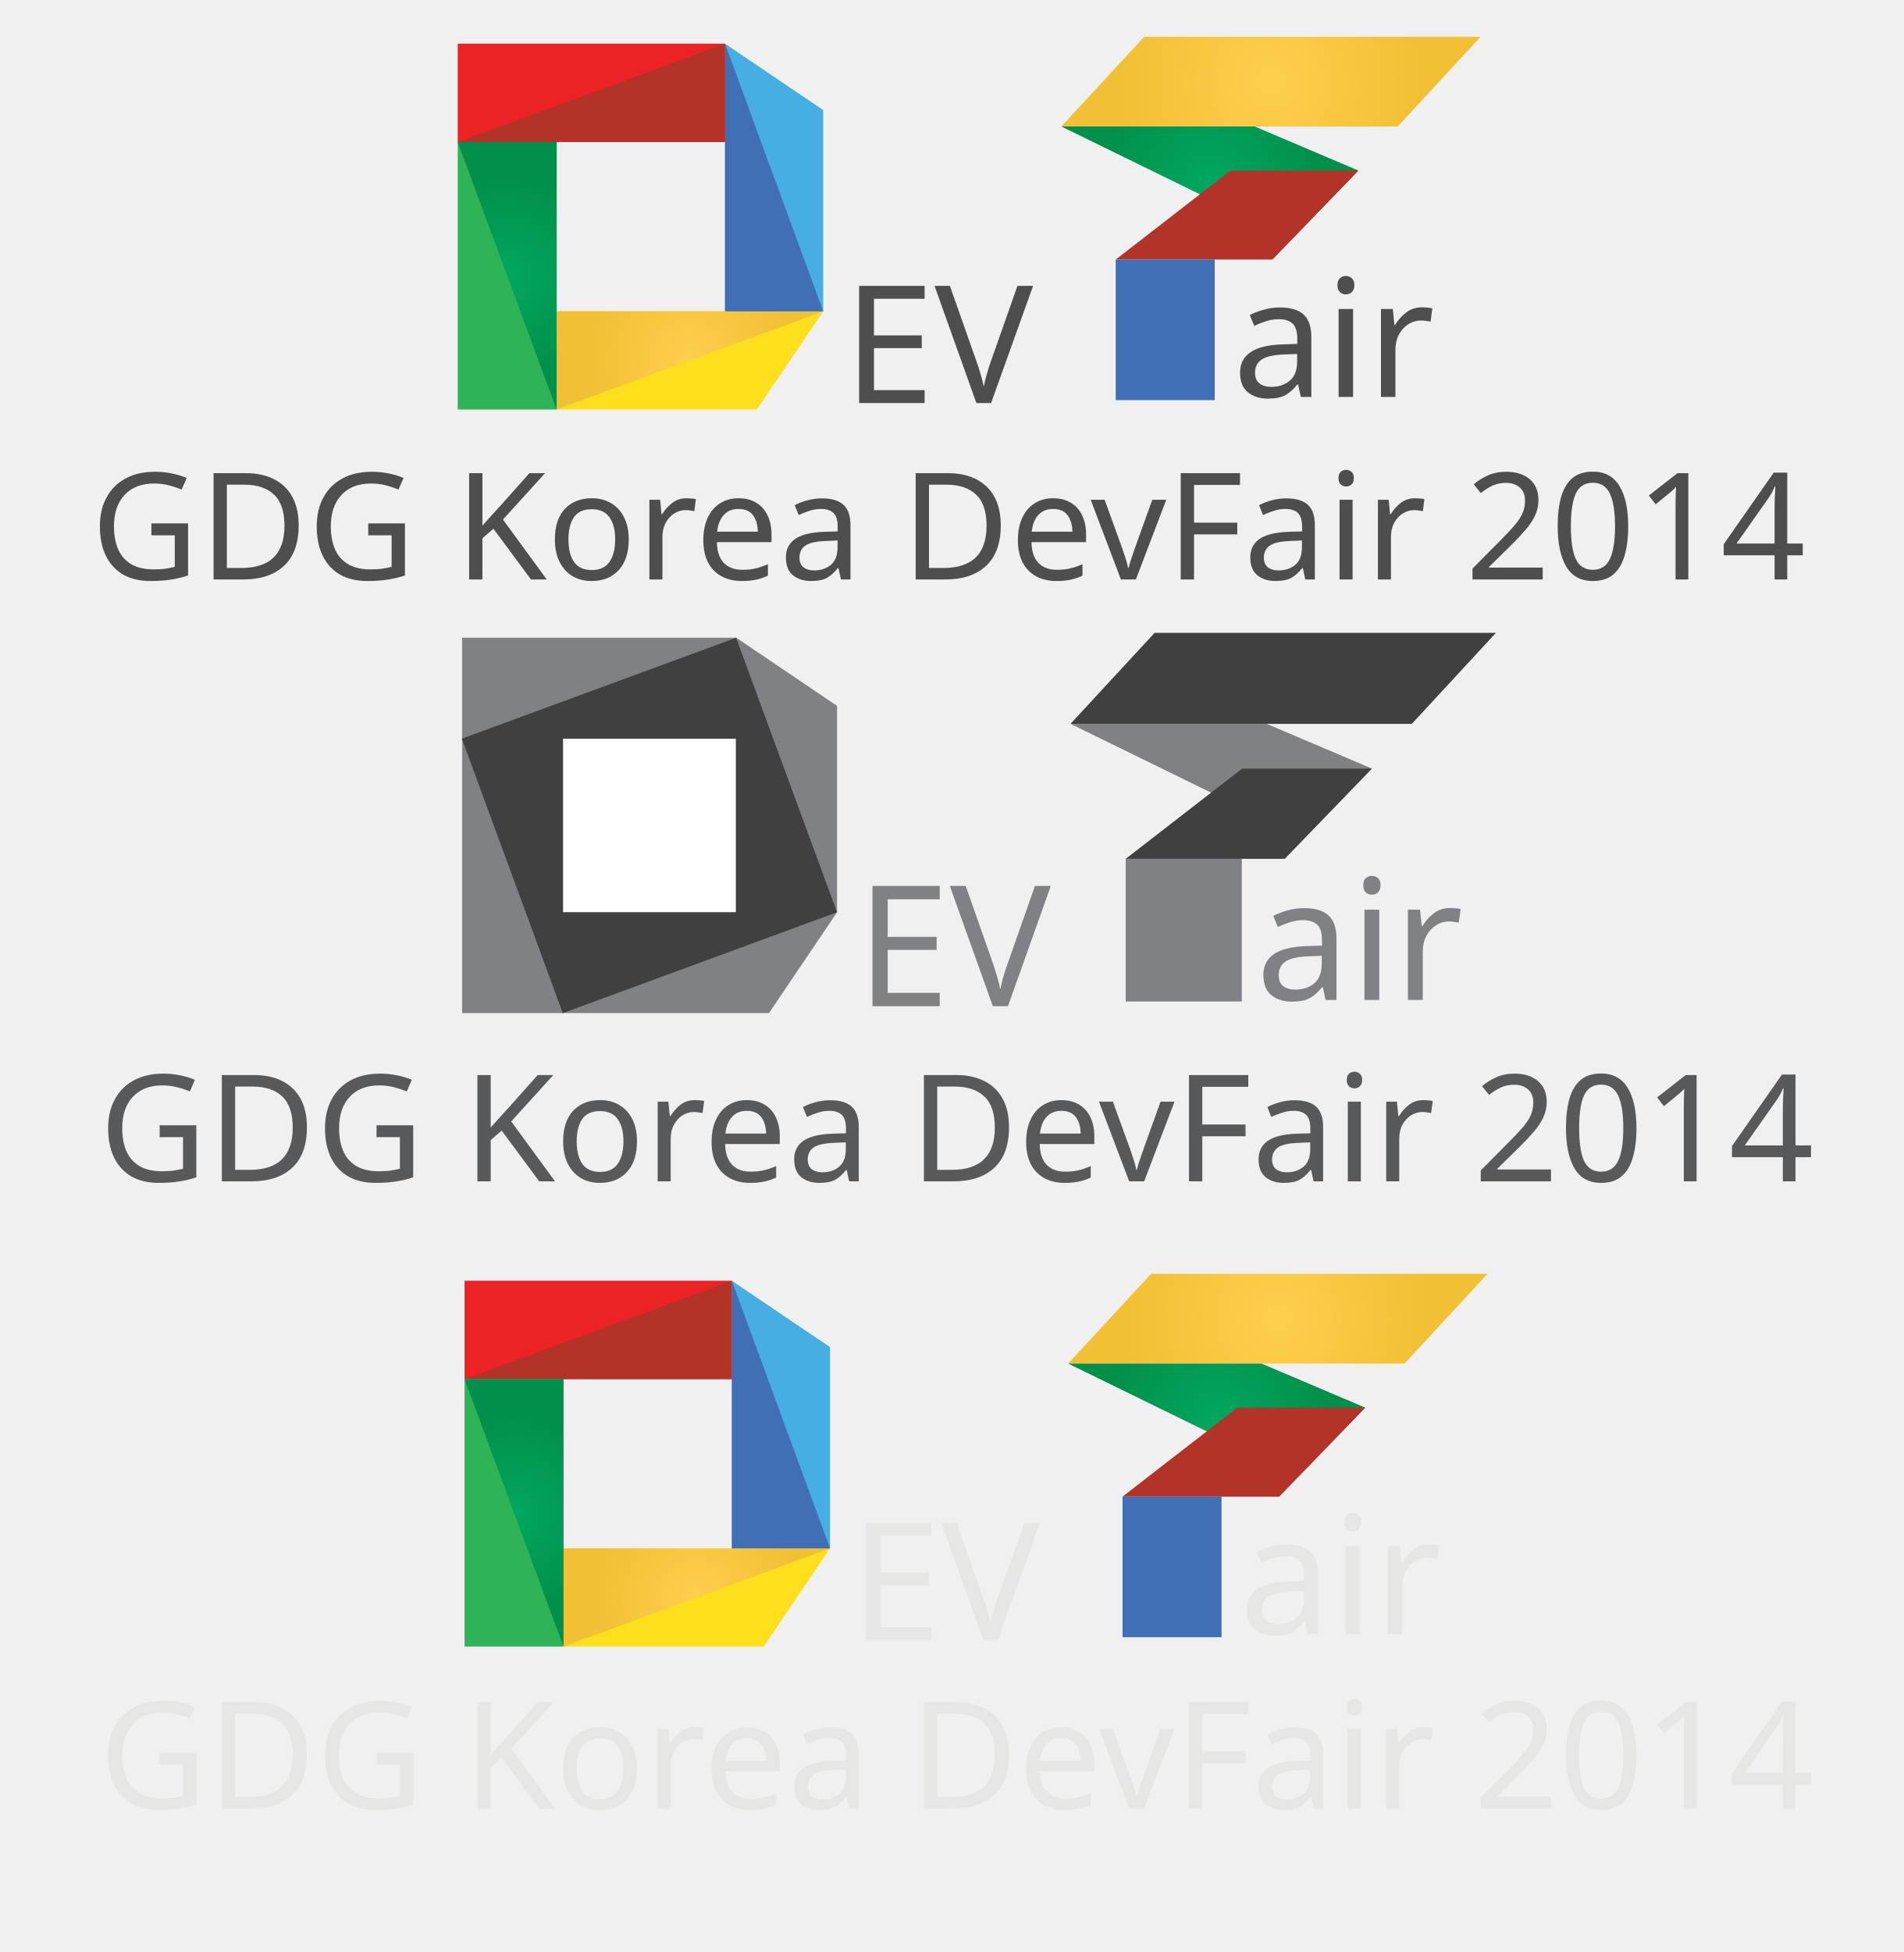
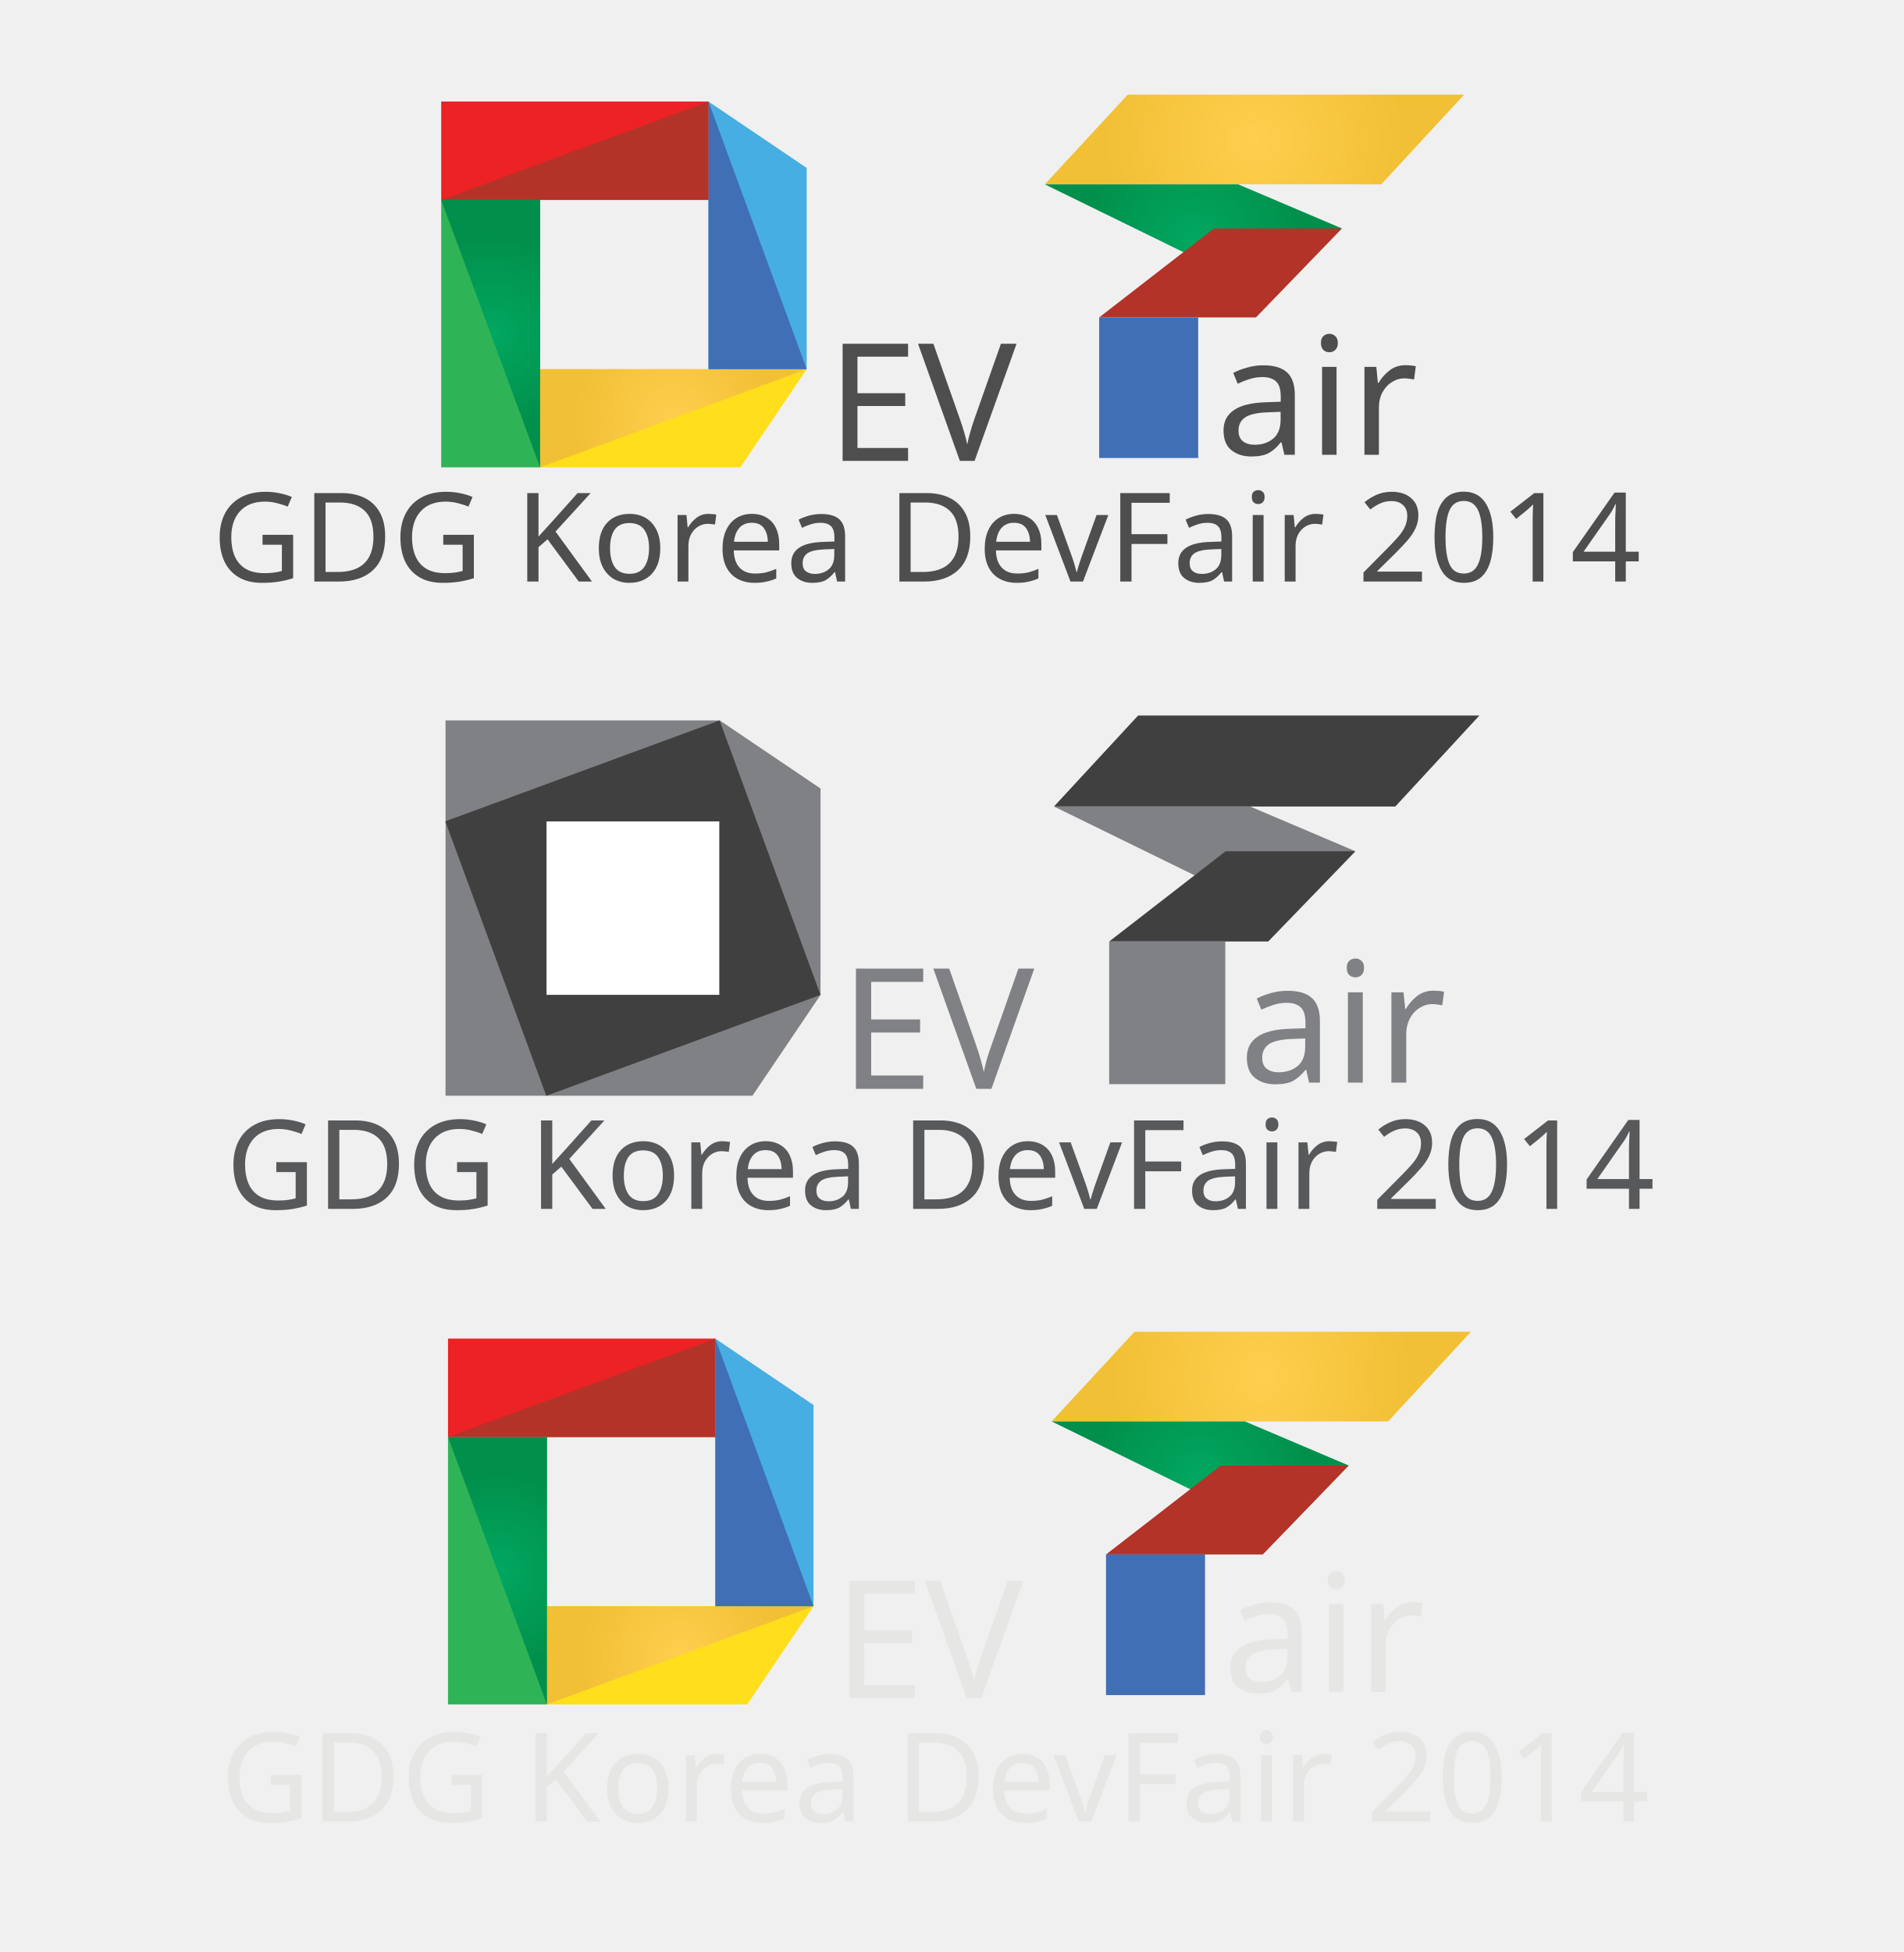
<svg xmlns="http://www.w3.org/2000/svg" version="1.1" id="Layer_1" x="0px" y="0px" width="230.334px" height="236.166px" viewBox="0 0 230.334 236.166" enable-background="new 0 0 230.334 236.166" xml:space="preserve">
  <g>
    <g>
-       <polyline fill="#FFDE1B" points="100.442,187.333 92.417,199.212 68.068,199.212 68.068,187.333 100.175,187.333   " />
-       <polygon fill="#EC2224" points="88.562,166.859 56.215,166.859 56.215,154.953 88.562,154.953 88.562,160.907   " />
-       <polygon fill="#2FB357" points="68.185,166.866 68.185,199.212 56.215,199.212 56.215,166.866 62.2,166.866   " />
-       <radialGradient id="SVGID_1_" cx="-17.218" cy="215.612" r="12.188" gradientTransform="matrix(0.9964 0 0 -1.0023 101.468 409.3798)" gradientUnits="userSpaceOnUse">
+       <polyline fill="#FFDE1B" points="98.442,194.333 90.417,206.212 66.068,206.212 66.068,194.333 98.175,194.333   " />
+       <polygon fill="#EC2224" points="86.562,173.859 54.215,173.859 54.215,161.953 86.562,161.953 86.562,167.907   " />
+       <polygon fill="#2FB357" points="66.185,173.866 66.185,206.212 54.215,206.212 54.215,173.866 60.2,173.866   " />
+       <radialGradient id="SVGID_1_" cx="-19.225" cy="208.628" r="12.188" gradientTransform="matrix(0.9964 0 0 -1.0023 101.468 409.3798)" gradientUnits="userSpaceOnUse">
        <stop offset="0" style="stop-color:#FFCE4E" />
        <stop offset="1" style="stop-color:#F2C034" />
      </radialGradient>
-       <polyline fill="url(#SVGID_1_)" points="100.44,187.333 68.185,199.212 68.185,187.333   " />
-       <polyline fill="#46AEE2" points="88.562,154.957 100.442,162.984 100.442,187.333 88.562,187.333 88.562,155.225   " />
-       <polyline fill="#406FB5" points="88.562,154.953 100.442,187.333 88.562,187.333   " />
-       <polyline fill="#B43328" points="56.215,166.859 88.562,154.953 88.562,166.859   " />
-       <radialGradient id="SVGID_2_" cx="-40.3" cy="224.965" r="12.196" gradientTransform="matrix(1 0 0 -1 102.5 408)" gradientUnits="userSpaceOnUse">
+       <polyline fill="url(#SVGID_1_)" points="98.44,194.333 66.185,206.212 66.185,194.333   " />
+       <polyline fill="#46AEE2" points="86.562,161.957 98.442,169.984 98.442,194.333 86.562,194.333 86.562,162.225   " />
+       <polyline fill="#406FB5" points="86.562,161.953 98.442,194.333 86.562,194.333   " />
+       <polyline fill="#B43328" points="54.215,173.859 86.562,161.953 86.562,173.859   " />
+       <radialGradient id="SVGID_2_" cx="-42.3" cy="217.965" r="12.196" gradientTransform="matrix(1 0 0 -1 102.5 408)" gradientUnits="userSpaceOnUse">
        <stop offset="0" style="stop-color:#01A760" />
        <stop offset="1" style="stop-color:#018F4B" />
      </radialGradient>
-       <polyline fill="url(#SVGID_2_)" points="68.185,199.212 56.215,166.859 68.185,166.859   " />
+       <polyline fill="url(#SVGID_2_)" points="66.185,206.212 54.215,173.859 66.185,173.859   " />
    </g>
-     <rect x="93.906" y="181.409" fill="none" width="43.604" height="17.803" />
-     <text transform="matrix(1 0 0 1 102.8691 198.4316)" fill="#E6E6E4" font-family="'OpenSans-Extrabold'" font-size="19.865">EV</text>
+     <rect x="91.906" y="188.409" fill="none" width="43.604" height="17.803" />
+     <text transform="matrix(1 0 0 1 100.8691 205.4316)" fill="#E6E6E4" font-family="'OpenSans-Extrabold'" font-size="19.865">EV</text>
    <g>
-       <radialGradient id="SVGID_3_" cx="52.131" cy="248.453" r="18.345" gradientTransform="matrix(1 0 0 -1 102.5 408)" gradientUnits="userSpaceOnUse">
+       <radialGradient id="SVGID_3_" cx="50.131" cy="241.453" r="18.345" gradientTransform="matrix(1 0 0 -1 102.5 408)" gradientUnits="userSpaceOnUse">
        <stop offset="0" style="stop-color:#FFCE4E" />
        <stop offset="1" style="stop-color:#F2C034" />
      </radialGradient>
-       <polyline fill="url(#SVGID_3_)" points="129.261,164.966 139.292,154.12 180.001,154.12 169.968,164.975   " />
-       <radialGradient id="SVGID_4_" cx="44.725" cy="236.206" r="13.587" gradientTransform="matrix(1 0 0 -1 102.5 408)" gradientUnits="userSpaceOnUse">
+       <polyline fill="url(#SVGID_3_)" points="127.261,171.966 137.292,161.12 178.001,161.12 167.968,171.975   " />
+       <radialGradient id="SVGID_4_" cx="42.725" cy="229.206" r="13.587" gradientTransform="matrix(1 0 0 -1 102.5 408)" gradientUnits="userSpaceOnUse">
        <stop offset="0" style="stop-color:#01A760" />
        <stop offset="1" style="stop-color:#018F4B" />
      </radialGradient>
-       <polyline fill="url(#SVGID_4_)" points="129.261,164.975 152.659,164.975 165.188,170.297 157.138,178.613   " />
-       <polyline fill="#B43328" points="149.724,170.312 165.208,170.312 154.812,181.071 135.839,181.071   " />
-       <polyline fill="#406FB5" points="135.839,181.071 147.819,181.071 147.819,198.081 135.839,198.081   " />
+       <polyline fill="url(#SVGID_4_)" points="127.261,171.975 150.659,171.975 163.188,177.297 155.138,185.613   " />
+       <polyline fill="#B43328" points="147.724,177.312 163.208,177.312 152.812,188.071 133.839,188.071   " />
+       <polyline fill="#406FB5" points="133.839,188.071 145.819,188.071 145.819,205.081 133.839,205.081   " />
    </g>
-     <rect x="143.251" y="180.674" fill="none" width="43.604" height="17.805" />
-     <text transform="matrix(1 0 0 1 149.9805 197.6963)" fill="#E6E6E4" font-family="'OpenSans-Extrabold'" font-size="19.865">air</text>
-     <rect x="56.216" y="204.846" fill="none" width="120.033" height="8.543" />
-     <text transform="matrix(1 0 0 1 11.9932 218.8037)" fill="#E6E6E4" font-family="'OpenSans-Semibold'" font-size="18">GDG Korea DevFair 2014</text>
+     <rect x="141.251" y="187.674" fill="none" width="43.604" height="17.805" />
+     <text transform="matrix(1 0 0 1 147.9805 204.6963)" fill="#E6E6E4" font-family="'OpenSans-Extrabold'" font-size="19.865">air</text>
+     <rect x="54.216" y="211.846" fill="none" width="120.033" height="8.543" />
+     <text transform="matrix(1 0 0 1 26.6592 220.3887)" fill="#E6E6E4" font-family="'OpenSans-Semibold'" font-size="15">GDG Korea DevFair 2014</text>
  </g>
  <g>
-     <rect x="94.412" y="104.271" fill="none" width="44.74" height="18.269" />
-     <text transform="matrix(1 0 0 1 103.6084 121.7354)" fill="#808184" font-family="'OpenSans-Extrabold'" font-size="20.382">EV</text>
-     <rect x="145.039" y="103.518" fill="none" width="44.738" height="18.268" />
-     <text transform="matrix(1 0 0 1 151.9434 120.9824)" fill="#808184" font-family="'OpenSans-Extrabold'" font-size="20.382">air</text>
-     <rect x="54.937" y="129.48" fill="none" width="123.155" height="8.764" />
-     <text transform="matrix(1 0 0 1 11.9932 142.9268)" fill="#58595B" font-family="'OpenSans-Semibold'" font-size="18">GDG Korea DevFair 2014</text>
+     <rect x="92.412" y="114.271" fill="none" width="44.74" height="18.269" />
+     <text transform="matrix(1 0 0 1 101.6084 131.7354)" fill="#808184" font-family="'OpenSans-Extrabold'" font-size="20.382">EV</text>
+     <rect x="143.039" y="113.518" fill="none" width="44.738" height="18.268" />
+     <text transform="matrix(1 0 0 1 149.9434 130.9824)" fill="#808184" font-family="'OpenSans-Extrabold'" font-size="20.382">air</text>
+     <rect x="52.937" y="139.48" fill="none" width="123.155" height="8.764" />
+     <text transform="matrix(1 0 0 1 27.3262 146.2598)" fill="#58595B" font-family="'OpenSans-Semibold'" font-size="15">GDG Korea DevFair 2014</text>
    <g>
-       <polyline fill="#808184" points="101.291,110.379 93.055,122.567 68.075,122.567 68.075,110.379 101.018,110.379   " />
-       <path fill="#FFFFFF" d="M81.713,77.158" />
-       <polygon fill="#808184" points="89.101,89.374 55.915,89.374 55.915,77.158 89.101,77.158 89.101,83.266   " />
-       <polygon fill="#808184" points="68.193,89.381 68.193,122.567 55.915,122.567 55.915,89.381 62.054,89.381   " />
-       <polyline fill="#808184" points="89.101,77.162 101.291,85.398 101.291,110.379 89.101,110.379 89.101,77.436   " />
+       <polyline fill="#808184" points="99.291,120.379 91.055,132.567 66.075,132.567 66.075,120.379 99.018,120.379   " />
+       <path fill="#FFFFFF" d="M79.713,87.158" />
+       <polygon fill="#808184" points="87.101,99.373 53.915,99.373 53.915,87.158 87.101,87.158 87.101,93.266   " />
+       <polygon fill="#808184" points="66.193,99.381 66.193,132.567 53.915,132.567 53.915,99.381 60.054,99.381   " />
+       <polyline fill="#808184" points="87.101,87.162 99.291,95.398 99.291,120.379 87.101,120.379 87.101,87.436   " />
    </g>
    <g>
-       <polyline fill="#404041" points="129.547,87.569 139.723,76.566 181.024,76.566 170.847,87.578   " />
-       <polyline fill="#808184" points="129.547,87.578 153.285,87.578 165.996,92.979 157.828,101.416   " />
-       <polyline fill="#404041" points="150.308,92.994 166.015,92.994 155.47,103.908 136.221,103.908   " />
-       <polyline fill="#808184" points="136.221,103.908 150.27,103.908 150.27,121.166 136.221,121.166   " />
+       <polyline fill="#404041" points="127.547,97.569 137.723,86.566 179.024,86.566 168.847,97.578   " />
+       <polyline fill="#808184" points="127.547,97.578 151.285,97.578 163.996,102.979 155.828,111.416   " />
+       <polyline fill="#404041" points="148.308,102.994 164.015,102.994 153.47,113.908 134.221,113.908   " />
+       <polyline fill="#808184" points="134.221,113.908 148.27,113.908 148.27,131.166 134.221,131.166   " />
    </g>
-     <rect x="60.906" y="82.175" transform="matrix(-0.9385 0.3452 -0.3452 -0.9385 186.8178 166.4657)" fill="#404041" width="35.362" height="35.384" />
-     <rect x="68.135" y="89.38" fill="#FFFFFF" width="20.908" height="20.981" />
+     <rect x="58.906" y="92.175" transform="matrix(-0.9385 0.3452 -0.3452 -0.9385 186.3928 186.5414)" fill="#404041" width="35.362" height="35.384" />
+     <rect x="66.135" y="99.38" fill="#FFFFFF" width="20.908" height="20.981" />
  </g>
  <g>
    <g>
-       <polyline fill="#FFDE1B" points="99.616,37.663 91.59,49.542 67.243,49.542 67.243,37.663 99.349,37.663   " />
-       <polygon fill="#EC2224" points="87.735,17.189 55.39,17.189 55.39,5.283 87.735,5.283 87.735,11.238   " />
-       <polygon fill="#2FB357" points="67.358,17.196 67.358,49.542 55.39,49.542 55.39,17.196 61.374,17.196   " />
-       <radialGradient id="SVGID_5_" cx="-18.047" cy="364.94" r="12.188" gradientTransform="matrix(0.9964 0 0 -1.0023 101.468 409.3798)" gradientUnits="userSpaceOnUse">
+       <polyline fill="#FFDE1B" points="97.616,44.663 89.59,56.542 65.243,56.542 65.243,44.663 97.349,44.663   " />
+       <polygon fill="#EC2224" points="85.735,24.189 53.39,24.189 53.39,12.283 85.735,12.283 85.735,18.238   " />
+       <polygon fill="#2FB357" points="65.358,24.196 65.358,56.542 53.39,56.542 53.39,24.196 59.374,24.196   " />
+       <radialGradient id="SVGID_5_" cx="-20.054" cy="357.955" r="12.188" gradientTransform="matrix(0.9964 0 0 -1.0023 101.468 409.3798)" gradientUnits="userSpaceOnUse">
        <stop offset="0" style="stop-color:#FFCE4E" />
        <stop offset="1" style="stop-color:#F2C034" />
      </radialGradient>
-       <polyline fill="url(#SVGID_5_)" points="99.614,37.663 67.358,49.542 67.358,37.663   " />
-       <polyline fill="#46AEE2" points="87.735,5.287 99.616,13.314 99.616,37.663 87.735,37.663 87.735,5.555   " />
-       <polyline fill="#406FB5" points="87.735,5.283 99.616,37.663 87.735,37.663   " />
-       <polyline fill="#B43328" points="55.39,17.189 87.735,5.283 87.735,17.189   " />
-       <radialGradient id="SVGID_6_" cx="-41.126" cy="374.635" r="12.196" gradientTransform="matrix(1 0 0 -1 102.5 408)" gradientUnits="userSpaceOnUse">
+       <polyline fill="url(#SVGID_5_)" points="97.614,44.663 65.358,56.542 65.358,44.663   " />
+       <polyline fill="#46AEE2" points="85.735,12.287 97.616,20.314 97.616,44.663 85.735,44.663 85.735,12.555   " />
+       <polyline fill="#406FB5" points="85.735,12.283 97.616,44.663 85.735,44.663   " />
+       <polyline fill="#B43328" points="53.39,24.189 85.735,12.283 85.735,24.189   " />
+       <radialGradient id="SVGID_6_" cx="-43.126" cy="367.635" r="12.196" gradientTransform="matrix(1 0 0 -1 102.5 408)" gradientUnits="userSpaceOnUse">
        <stop offset="0" style="stop-color:#01A760" />
        <stop offset="1" style="stop-color:#018F4B" />
      </radialGradient>
-       <polyline fill="url(#SVGID_6_)" points="67.358,49.542 55.39,17.189 67.358,17.189   " />
+       <polyline fill="url(#SVGID_6_)" points="65.358,56.542 53.39,24.189 65.358,24.189   " />
    </g>
-     <rect x="93.079" y="31.739" fill="none" width="43.604" height="17.803" />
-     <text transform="matrix(1 0 0 1 102.043 48.7617)" fill="#4E4E4E" font-family="'OpenSans-Extrabold'" font-size="19.865">EV</text>
+     <rect x="91.079" y="38.739" fill="none" width="43.604" height="17.803" />
+     <text transform="matrix(1 0 0 1 100.043 55.7617)" fill="#4E4E4E" font-family="'OpenSans-Extrabold'" font-size="19.865">EV</text>
    <g>
-       <radialGradient id="SVGID_7_" cx="51.304" cy="398.123" r="18.345" gradientTransform="matrix(1 0 0 -1 102.5 408)" gradientUnits="userSpaceOnUse">
+       <radialGradient id="SVGID_7_" cx="49.304" cy="391.123" r="18.345" gradientTransform="matrix(1 0 0 -1 102.5 408)" gradientUnits="userSpaceOnUse">
        <stop offset="0" style="stop-color:#FFCE4E" />
        <stop offset="1" style="stop-color:#F2C034" />
      </radialGradient>
-       <polyline fill="url(#SVGID_7_)" points="128.435,15.296 138.466,4.45 179.174,4.45 169.143,15.304   " />
-       <radialGradient id="SVGID_8_" cx="43.899" cy="385.877" r="13.587" gradientTransform="matrix(1 0 0 -1 102.5 408)" gradientUnits="userSpaceOnUse">
+       <polyline fill="url(#SVGID_7_)" points="126.435,22.296 136.466,11.45 177.174,11.45 167.143,22.304   " />
+       <radialGradient id="SVGID_8_" cx="41.899" cy="378.877" r="13.587" gradientTransform="matrix(1 0 0 -1 102.5 408)" gradientUnits="userSpaceOnUse">
        <stop offset="0" style="stop-color:#01A760" />
        <stop offset="1" style="stop-color:#018F4B" />
      </radialGradient>
-       <polyline fill="url(#SVGID_8_)" points="128.435,15.304 151.832,15.304 164.363,20.628 156.312,28.944   " />
-       <polyline fill="#B43328" points="148.897,20.643 164.382,20.643 153.986,31.401 135.013,31.401   " />
-       <polyline fill="#406FB5" points="135.013,31.401 146.994,31.401 146.994,48.411 135.013,48.411   " />
+       <polyline fill="url(#SVGID_8_)" points="126.435,22.304 149.832,22.304 162.363,27.628 154.312,35.944   " />
+       <polyline fill="#B43328" points="146.897,27.643 162.382,27.643 151.986,38.401 133.013,38.401   " />
+       <polyline fill="#406FB5" points="133.013,38.401 144.994,38.401 144.994,55.411 133.013,55.411   " />
    </g>
-     <rect x="142.424" y="31.005" fill="none" width="43.604" height="17.803" />
-     <text transform="matrix(1 0 0 1 149.1543 48.0264)" fill="#4E4E4E" font-family="'OpenSans-Extrabold'" font-size="19.865">air</text>
-     <rect x="61.168" y="56.151" fill="none" width="120.033" height="8.541" />
-     <text transform="matrix(1 0 0 1 10.9932 70.1079)" fill="#4E4E4E" font-family="'OpenSans-Semibold'" font-size="18">GDG Korea DevFair 2014</text>
+     <rect x="140.424" y="38.005" fill="none" width="43.604" height="17.803" />
+     <text transform="matrix(1 0 0 1 147.1543 55.0264)" fill="#4E4E4E" font-family="'OpenSans-Extrabold'" font-size="19.865">air</text>
+     <rect x="59.168" y="63.151" fill="none" width="120.033" height="8.541" />
+     <text transform="matrix(1 0 0 1 25.6592 70.3589)" fill="#4E4E4E" font-family="'OpenSans-Semibold'" font-size="15">GDG Korea DevFair 2014</text>
  </g>
</svg>
